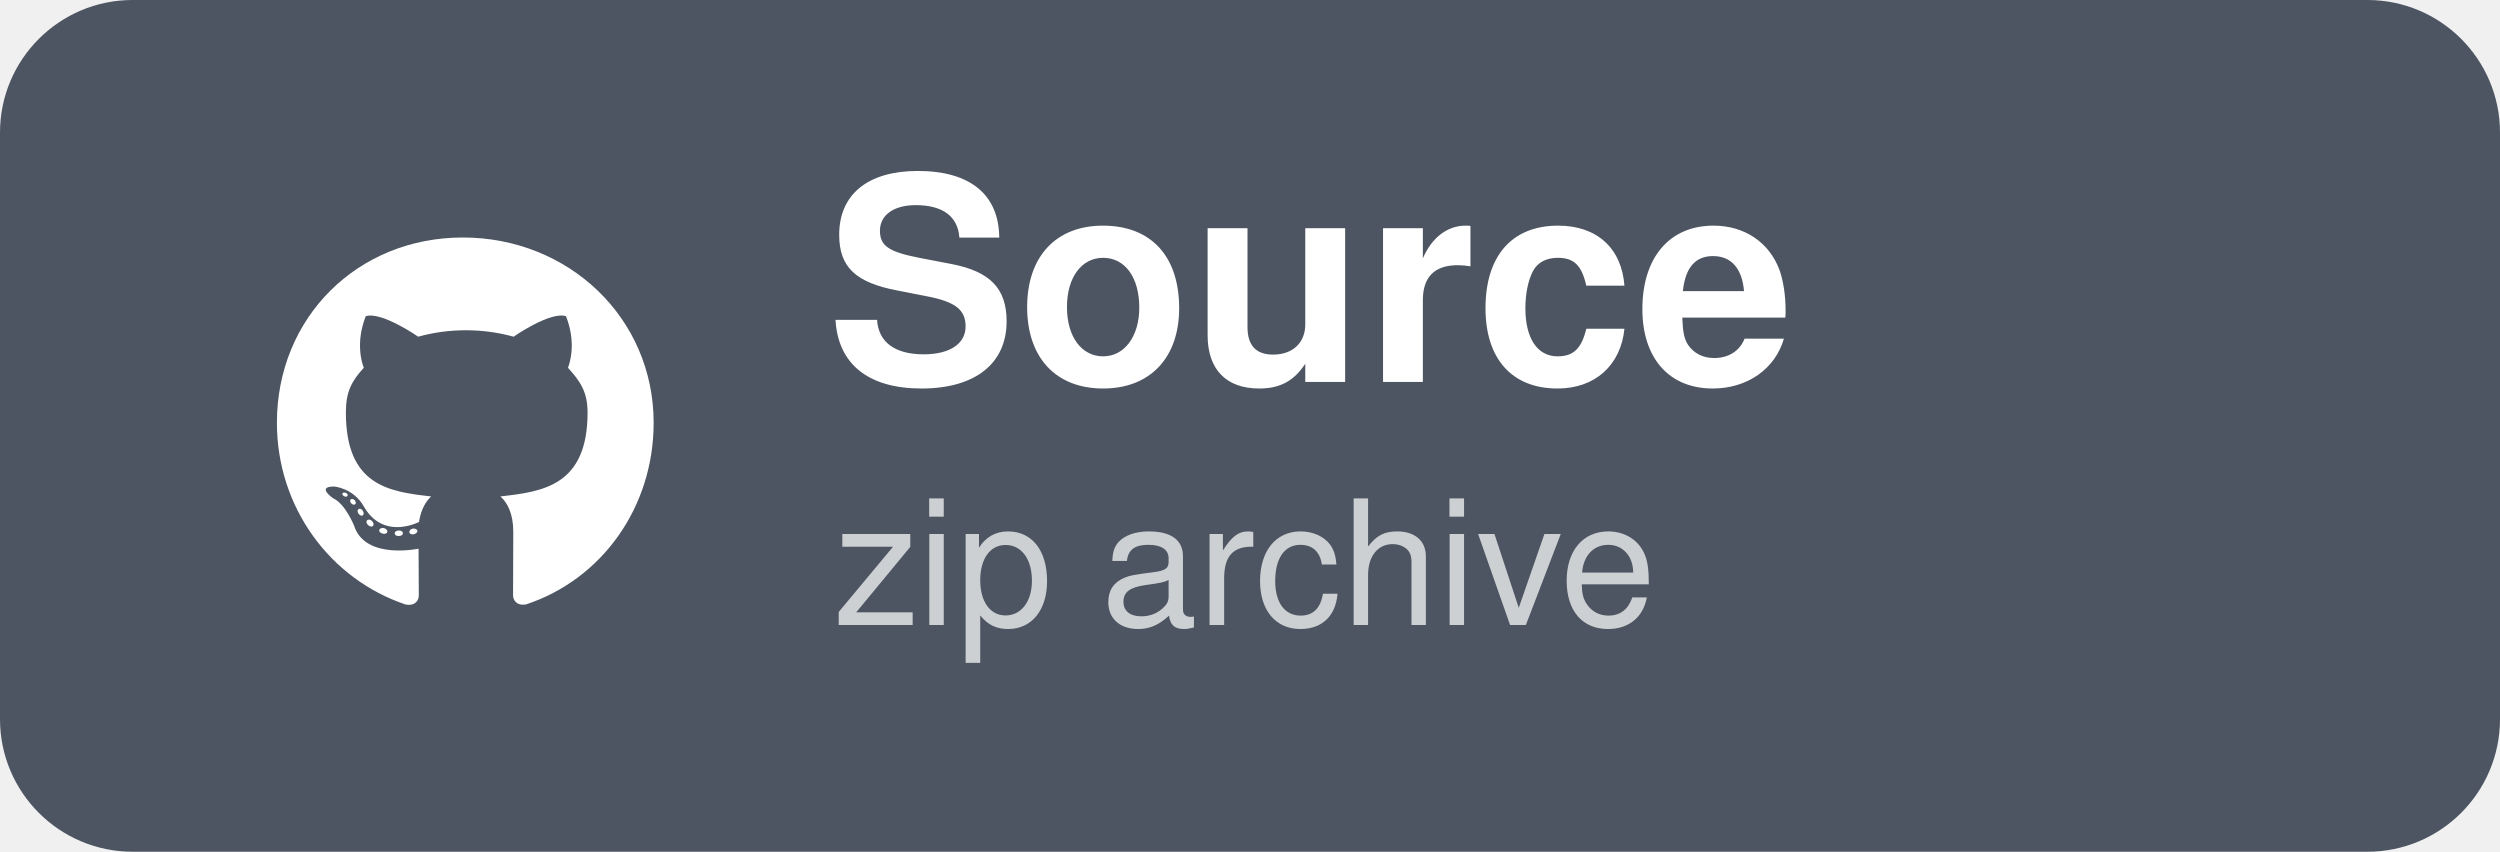
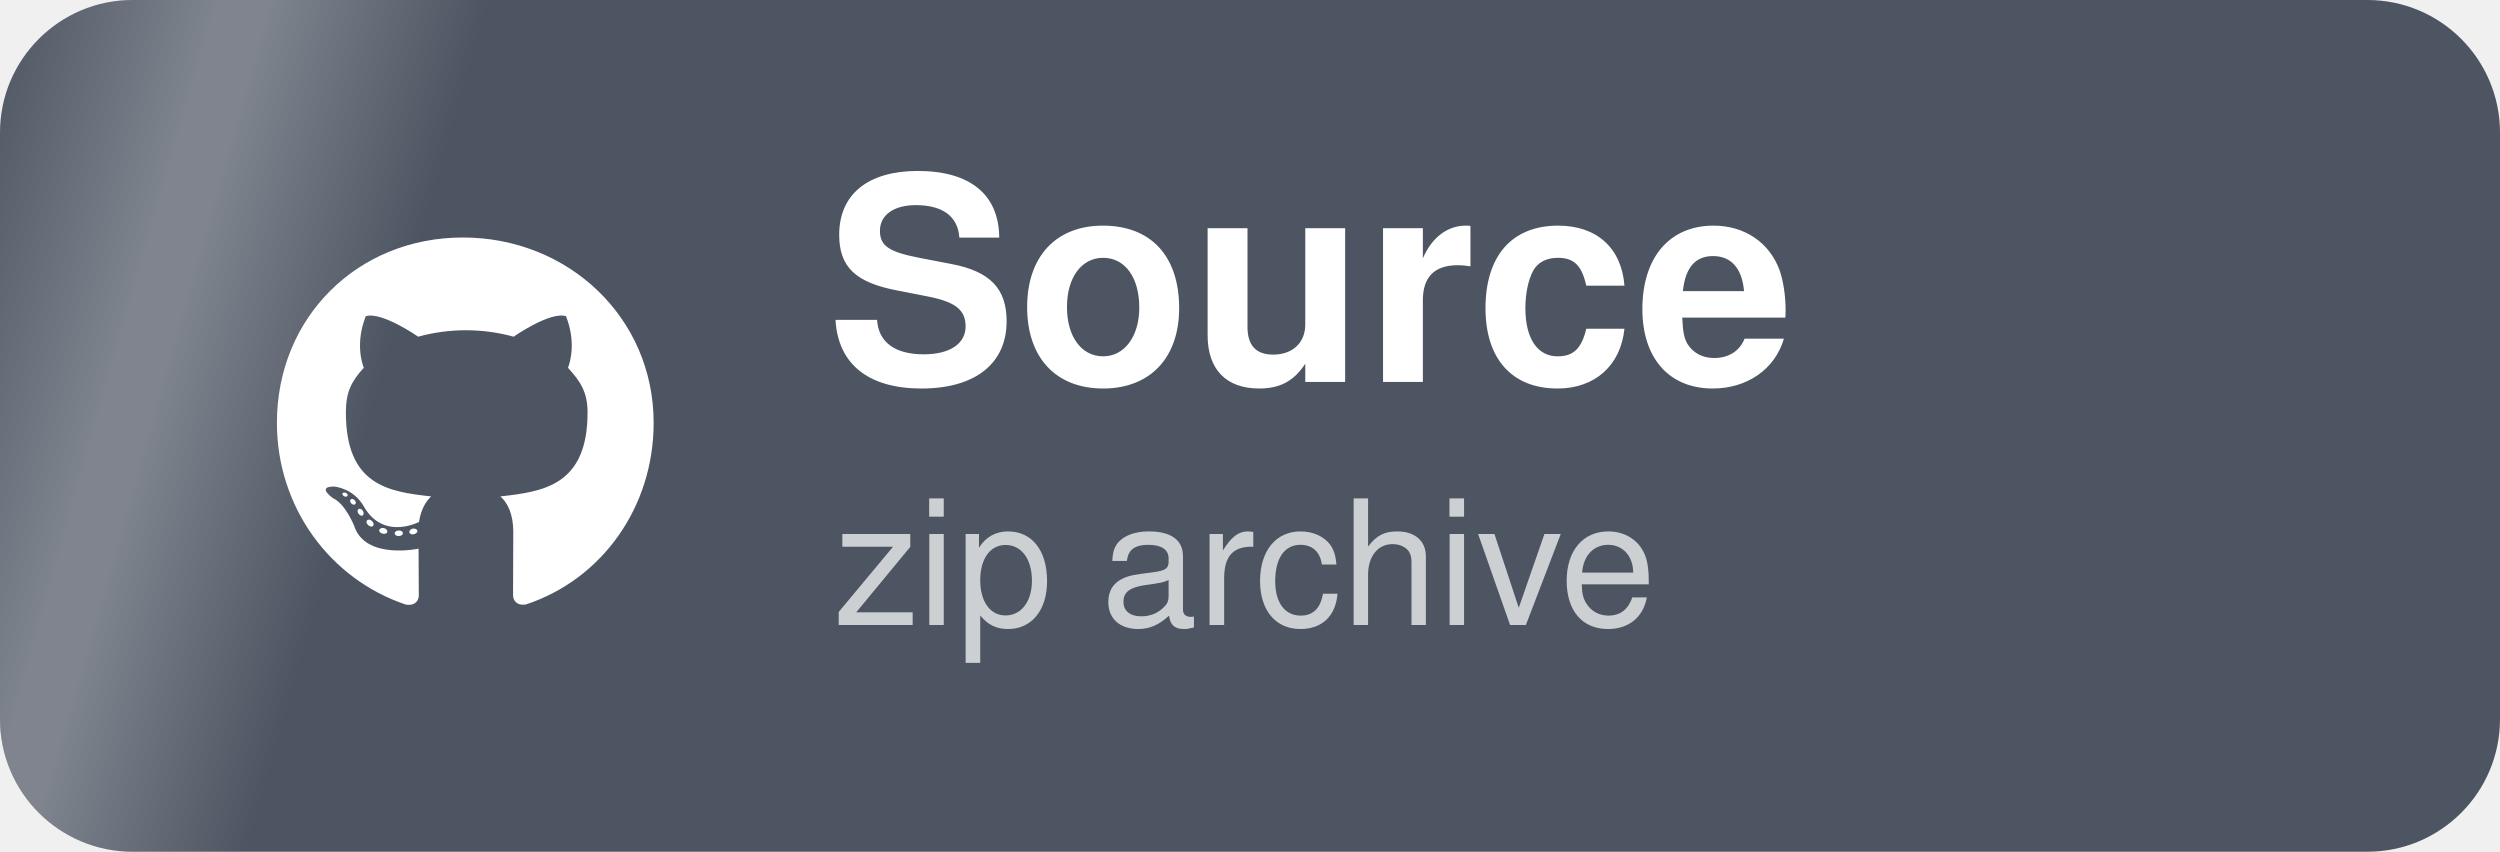
<svg xmlns="http://www.w3.org/2000/svg" viewBox="0 0 720.0 245.3" width="720.0" height="245.3" role="img" aria-label="Download the source archive for this release">
+   <defs>
+     <clipPath id="edge">
+       <rect x="0" y="0" width="720.0" height="245.3" rx="38.2" ry="38.2" />
+     </clipPath>
+     <linearGradient id="sheen" x1="0" y1="0" x2="1" y2="0">
+       <stop offset="0" stop-color="#fff" stop-opacity="0" />
+       <stop offset="0.45" stop-color="#fff" stop-opacity="0.28" />
+       <stop offset="0.55" stop-color="#fff" stop-opacity="0.28" />
+       <stop offset="1" stop-color="#fff" stop-opacity="0" />
+     </linearGradient>
+   </defs>
+   <style>
+     @keyframes pass {
+       0%       { transform: translateX(-244.0px); }
+       13.57%   { transform: translateX(822.0px); }
+       100%     { transform: translateX(822.0px); }
+     }
+     /* linear, not eased: an eased pass hands off at the wrong moment and the
+        row stops reading as one band crossing both buttons. */
+     .band { animation: pass 7s linear 0.800s infinite; }
+     @media (prefers-reduced-motion: reduce) {
+       .band { animation: none; opacity: 0; }
+     }
+   </style>
  <rect width="720.0" height="245.3" rx="38.2" ry="38.2" fill="#4d5562" />
  <g transform="translate(79.75 66.65) scale(0.21875)" fill="#ffffff">
    <path d="M165.9 397.4c0 2-2.3 3.6-5.2 3.6-3.3.3-5.6-1.3-5.6-3.6 0-2 2.3-3.6 5.2-3.6 3-.3 5.6 1.3 5.6 3.6zm-31.1-4.5c-.7 2 1.3 4.3 4.3 4.9 2.6 1 5.6 0 6.2-2s-1.3-4.3-4.3-5.2c-2.6-.7-5.5.3-6.2 2.3zm44.2-1.7c-2.9.7-4.9 2.6-4.6 4.9.3 2 2.9 3.3 5.9 2.6 2.9-.7 4.9-2.6 4.6-4.6-.3-1.9-3-3.2-5.9-2.9zM244.8 8C106.1 8 0 113.3 0 252c0 110.9 69.8 205.8 169.5 239.2 12.8 2.3 17.3-5.6 17.3-12.1 0-6.2-.3-40.4-.3-61.4 0 0-70 15-84.7-29.8 0 0-11.4-29.1-27.8-36.6 0 0-22.9-15.7 1.6-15.4 0 0 24.9 2 38.6 25.8 21.9 38.6 58.6 27.5 72.9 20.9 2.3-16 8.8-27.1 16-33.7-55.9-6.2-112.3-14.3-112.3-110.5 0-27.5 7.6-41.3 23.6-58.9-2.6-6.5-11.1-33.3 2.6-67.9 20.9-6.5 69 27 69 27 20-5.6 41.5-8.5 62.8-8.5s42.8 2.9 62.8 8.5c0 0 48.1-33.6 69-27 13.7 34.7 5.2 61.4 2.6 67.9 16 17.7 25.8 31.5 25.8 58.9 0 96.5-58.9 104.2-114.8 110.5 9.2 7.9 17 22.9 17 46.4 0 33.7-.3 75.4-.3 83.6 0 6.5 4.6 14.4 17.3 12.1C428.2 457.8 496 362.9 496 252 496 113.3 383.5 8 244.8 8zM97.2 352.9c-1.3 1-1 3.3.7 5.2 1.6 1.6 3.9 2.3 5.2 1 1.3-1 1-3.3-.7-5.2-1.6-1.6-3.9-2.3-5.2-1zm-10.8-8.1c-.7 1.3.3 2.9 2.3 3.9 1.6 1 3.6.7 4.3-.7.7-1.3-.3-2.9-2.3-3.9-2-.6-3.6-.3-4.3.7zm32.4 35.6c-1.6 1.3-1 4.3 1.3 6.2 2.3 2.3 5.2 2.6 6.5 1 1.3-1.3.7-4.3-1.3-6.2-2.2-2.3-5.2-2.6-6.5-1zm-11.4-14.7c-1.6 1-1.6 3.6 0 5.9 1.6 2.3 4.3 3.3 5.6 2.3 1.6-1.3 1.6-3.9 0-6.2-1.4-2.3-4-3.3-5.6-2z" />
  </g>
  <text x="238" y="110" font-family="-apple-system, BlinkMacSystemFont, 'Segoe UI', Helvetica, Arial, sans-serif" font-size="82" font-weight="700" fill="#ffffff">Source</text>
  <text x="240" y="180" font-family="-apple-system, BlinkMacSystemFont, 'Segoe UI', Helvetica, Arial, sans-serif" font-size="50" font-weight="400" fill="#ffffff" fill-opacity="0.72">zip archive</text>
+   <g clip-path="url(#edge)">
+     <g class="band">
+       <rect x="0" y="-60" width="141.0" height="365.3" fill="url(#sheen)" transform="skewX(-16)" />
+     </g>
+   </g>
</svg>
